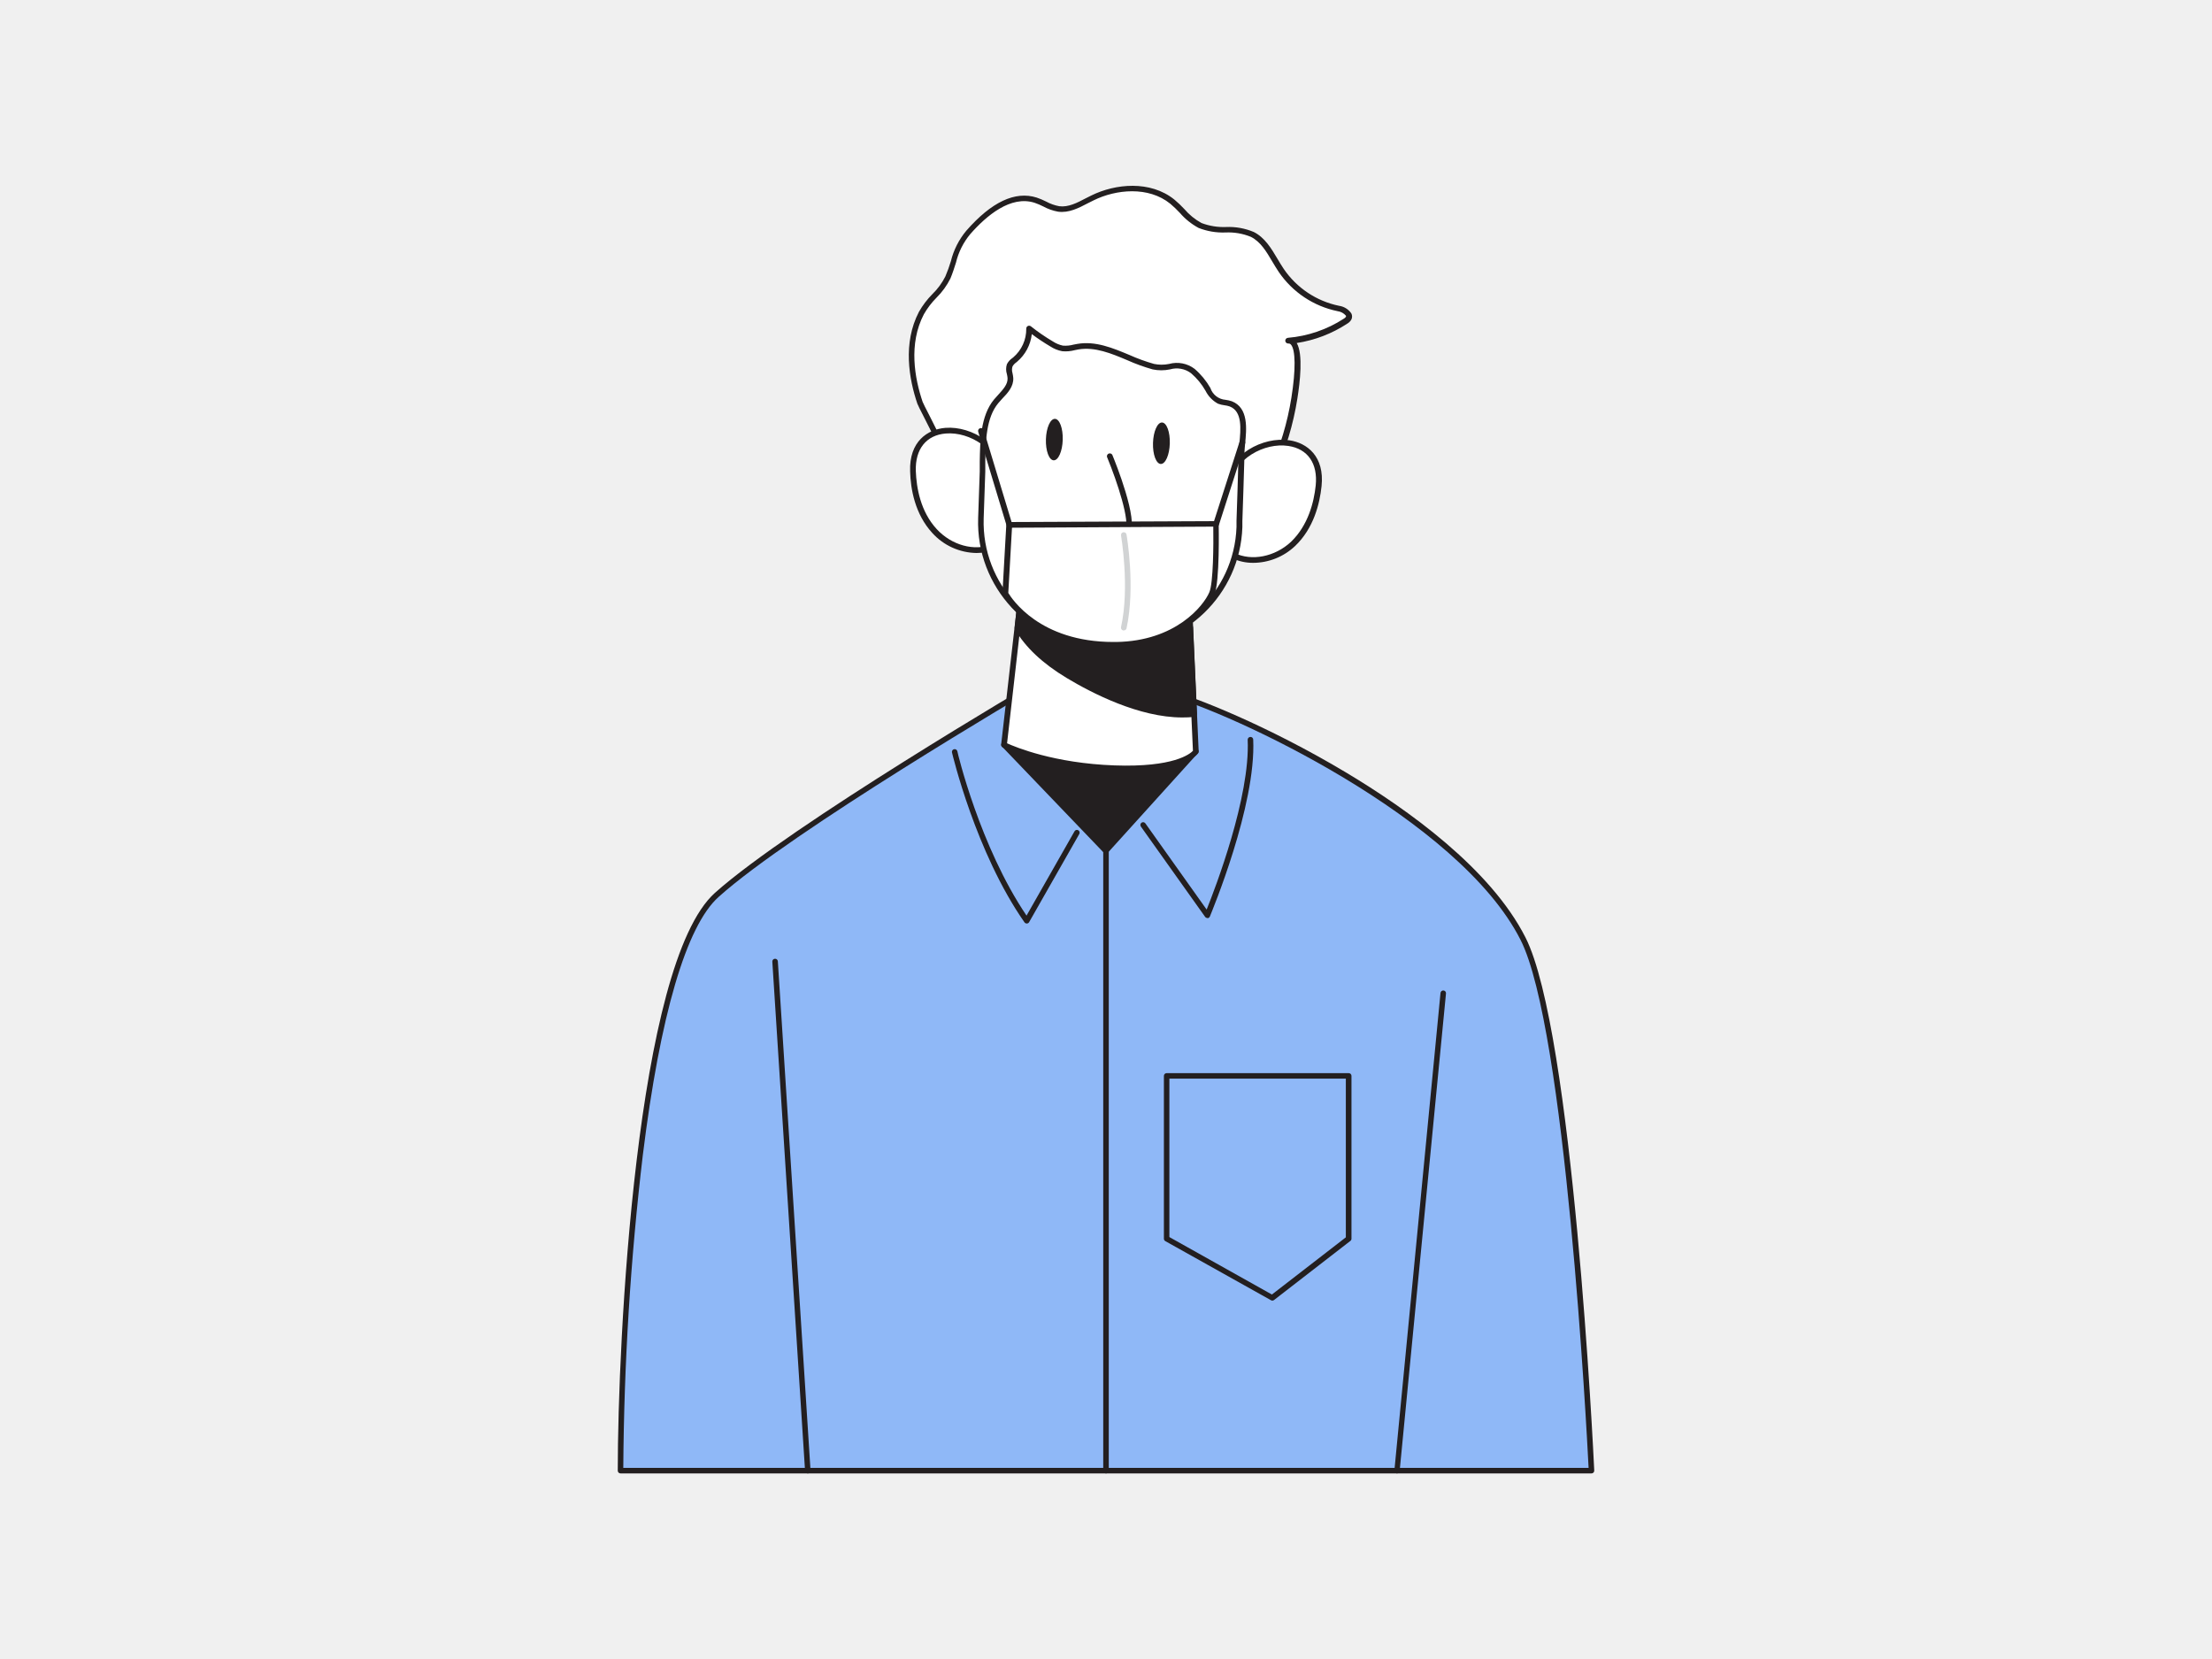
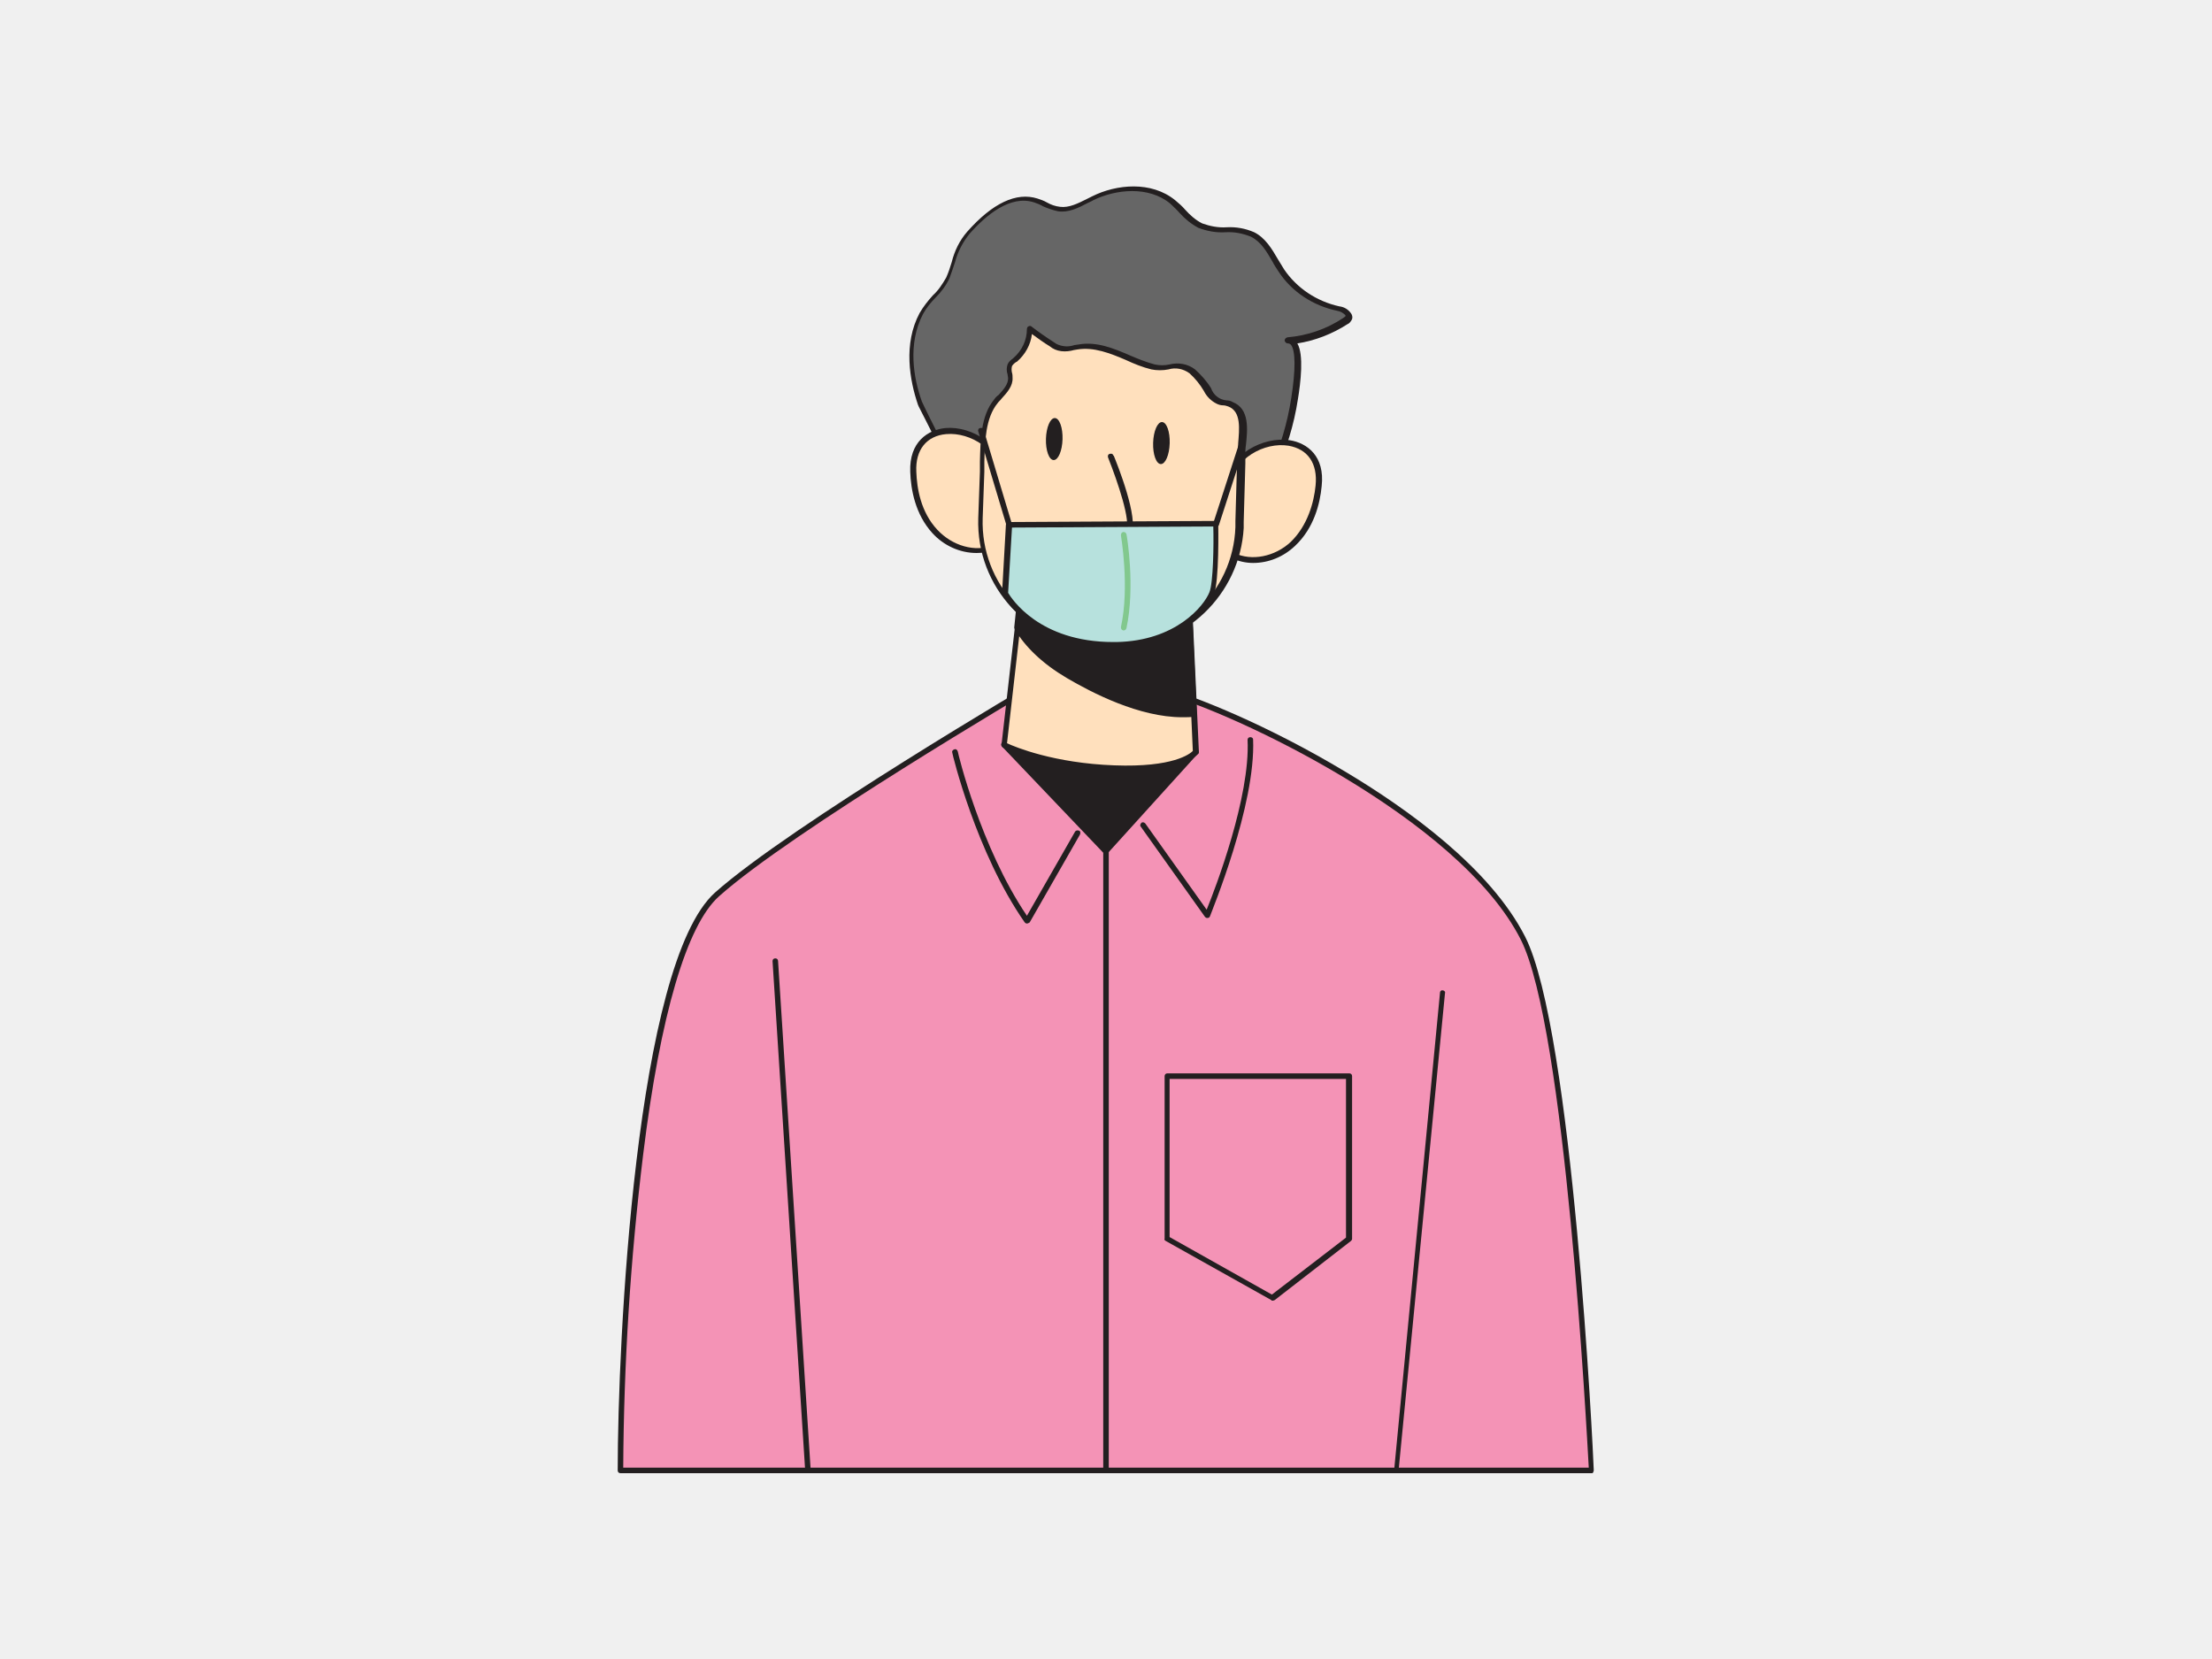
- <svg xmlns="http://www.w3.org/2000/svg" viewBox="0 0 400 300">
-   <g id="_444_wearing_a_mask_flatline" data-name="#444_wearing_a_mask_flatline">
-     <path d="M188,123.37s-44.62,26.12-58.41,38.46-17.41,78.36-17.41,104.11H287.79s-3.74-79.18-12.38-96.21C263.85,147,221.93,128.09,211,125.18S188,123.37,188,123.37Z" fill="#8fb8f7" />
-     <path d="M287.79,266.44H112.21a.5.5,0,0,1-.5-.5c0-23,3.23-91.65,17.58-104.49,13.66-12.22,58-38.25,58.49-38.51a.48.48,0,0,1,.2-.07c.12,0,12.19-1.06,23.11,1.83,5,1.32,18.13,6.53,32.13,14.88,11.41,6.8,26.33,17.52,32.63,29.93,8.59,16.93,12.29,93.17,12.44,96.41a.47.47,0,0,1-.14.37A.48.48,0,0,1,287.79,266.44Zm-175.08-1H287.27c-.35-6.9-4.18-79.47-12.31-95.49-11.19-22.06-52.52-41.22-64.12-44.29-10.2-2.7-21.43-1.91-22.66-1.81-2.34,1.37-45,26.45-58.23,38.34-5.84,5.22-10.58,21.37-13.71,46.71A509.21,509.21,0,0,0,112.71,265.45Z" fill="#231f20" />
-     <path d="M181.55,134.67,200,153.9l16.28-18S193.65,137.22,181.55,134.67Z" fill="#231f20" />
-     <path d="M200,154.39a.48.48,0,0,1-.36-.15L181.19,135a.48.48,0,0,1-.07-.58.52.52,0,0,1,.54-.25c11.89,2.51,34.33,1.21,34.55,1.2a.5.5,0,0,1,.48.28.49.49,0,0,1-.08.55l-16.28,18a.52.52,0,0,1-.37.16Zm-17-18.94,17,17.72,15.12-16.74C210.44,136.65,193.59,137.29,183,135.45Z" fill="#231f20" />
-     <path d="M230.08,85.19A51.35,51.35,0,0,0,234,72.07c.14-.87,1.77-10.67-1.11-10.42a22.53,22.53,0,0,0,10.37-3.59,1.5,1.5,0,0,0,.56-.53c.45-.89-.87-1.56-1.85-1.76a16.63,16.63,0,0,1-10.31-6.88c-1.58-2.34-2.72-5.24-5.24-6.52-2.87-1.47-6.54-.25-9.46-1.61-2-.94-3.3-2.92-5-4.32-3.95-3.2-9.86-2.92-14.42-.67-2,1-3.94,2.28-6.09,2-1.48-.2-2.75-1.14-4.17-1.59-4.55-1.46-9,2.24-12.19,5.84-2.36,2.7-2.37,5.1-3.67,8.12-1.06,2.44-3.5,4-4.79,6.42-2.64,5-2,11-.26,16.24.41,1.19,9.94,18.31,6.91,18.13,8.83.54,17.73,1.29,26.64,1.16C207,92,226.3,93.53,230.08,85.19Z" fill="#fff" />
-     <path d="M207.19,92.65c-1.35,0-2.64,0-3.82,0s-2.48,0-3.43,0c-7.23.11-14.55-.37-21.62-.83l-5.06-.33a.51.51,0,0,1-.48-.54.49.49,0,0,1,.54-.49c.56-.77-1.5-5.77-6.14-14.84-.8-1.57-1.19-2.33-1.29-2.61-1.51-4.45-2.68-10.95.29-16.63a15.22,15.22,0,0,1,2.42-3.19,12,12,0,0,0,2.35-3.2,25.69,25.69,0,0,0,1-2.76,13.7,13.7,0,0,1,2.78-5.5c4.56-5.22,8.85-7.24,12.74-6a13.08,13.08,0,0,1,1.71.72,8,8,0,0,0,2.36.84c1.64.22,3.25-.62,4.81-1.44l1-.5c4.35-2.15,10.66-2.76,15,.73a19.94,19.94,0,0,1,1.82,1.73,11.13,11.13,0,0,0,3.1,2.52,11.29,11.29,0,0,0,4.45.72,11.58,11.58,0,0,1,5,.9c2,1,3.19,3,4.31,4.89.36.61.73,1.22,1.12,1.8a16,16,0,0,0,10,6.66,3.23,3.23,0,0,1,2.21,1.37,1.22,1.22,0,0,1,0,1.13,2,2,0,0,1-.74.73,23,23,0,0,1-9.13,3.5c1.18,2,.59,7.08.11,10.08a52,52,0,0,1-4,13.34C227.59,91.93,216,92.65,207.19,92.65Zm-6.41-1.09,2.6,0c8.07.1,23.09.3,26.23-6.61h0a50.66,50.66,0,0,0,3.91-13c.81-5.06.77-8.72-.09-9.65a.53.53,0,0,0-.46-.18h0a.53.53,0,0,1-.55-.47.52.52,0,0,1,.47-.56h0A22,22,0,0,0,243,57.63a1.28,1.28,0,0,0,.38-.33.22.22,0,0,0,0-.22,2.39,2.39,0,0,0-1.5-.81,17,17,0,0,1-10.64-7.09c-.4-.59-.77-1.22-1.15-1.85-1.1-1.86-2.13-3.61-3.89-4.5a10.73,10.73,0,0,0-4.59-.79,12.05,12.05,0,0,1-4.86-.82,12,12,0,0,1-3.4-2.73,19.2,19.2,0,0,0-1.73-1.65c-3.95-3.2-9.81-2.61-13.86-.61-.33.16-.65.33-1,.5-1.7.89-3.47,1.81-5.42,1.55a8.92,8.92,0,0,1-2.67-.94,12.44,12.44,0,0,0-1.58-.67c-4.32-1.39-8.72,2.33-11.66,5.69a12.7,12.7,0,0,0-2.56,5.13c-.29.9-.58,1.84-1,2.86a13.17,13.17,0,0,1-2.53,3.49,14.25,14.25,0,0,0-2.28,3c-2.8,5.36-1.66,11.57-.22,15.83.07.22.61,1.26,1.23,2.47,4,7.91,6.54,13.34,6.26,15.38l4,.26c7.06.46,14.36.94,21.54.83Z" fill="#231f20" />
-     <path d="M221.67,87.87c1.87-9.58,18-11.39,16.76-.07-.41,3.89-1.8,7.82-4.63,10.51s-7.3,3.86-10.81,2.14" fill="#fff" />
-     <path d="M226.62,101.78a8.79,8.79,0,0,1-3.86-.86.53.53,0,0,1-.24-.7.52.52,0,0,1,.69-.23c3.14,1.54,7.34.69,10.23-2,3.13-3,4.16-7.18,4.48-10.19.41-4-1.44-6.64-4.95-7.16-4.29-.65-9.79,2.23-10.8,7.38a.51.51,0,1,1-1-.2c1.12-5.72,7.21-8.92,12-8.2,3.18.47,6.38,2.9,5.81,8.29-.33,3.18-1.43,7.64-4.79,10.83A11.08,11.08,0,0,1,226.62,101.78Z" fill="#231f20" />
-     <path d="M181.82,86.49c-1.2-9.69-17.11-12.62-16.71-1.23.13,3.9,1.24,7.92,3.89,10.8s7,4.36,10.63,2.89" fill="#fff" />
-     <path d="M176.58,100a11,11,0,0,1-8-3.63c-3.13-3.41-3.92-7.94-4-11.14-.19-5.41,3.17-7.61,6.38-7.86,4.81-.38,10.64,3.22,11.37,9a.53.53,0,0,1-.45.58.53.53,0,0,1-.58-.45c-.65-5.21-5.93-8.47-10.26-8.11-3.54.28-5.57,2.82-5.43,6.8.11,3,.84,7.3,3.76,10.47,2.69,2.94,6.83,4.08,10.06,2.76a.52.52,0,0,1,.67.28.51.51,0,0,1-.28.67A8.5,8.5,0,0,1,176.58,100Z" fill="#231f20" />
-     <path d="M181.55,134.67s7.35,3.75,20,4.19,14.72-3,14.72-3l-.3-6.75-.69-15.7-.67-14.67-28.81-1-1.37,11.93-.43,3.87Z" fill="#fff" />
-     <path d="M203.66,139.41l-2.15,0c-12.59-.44-19.89-4.1-20.19-4.25a.53.53,0,0,1-.28-.52l4.22-36.92a.51.51,0,0,1,.53-.45l28.81,1a.51.51,0,0,1,.5.49l1.66,37.12a.54.54,0,0,1-.08.3C216.59,136.29,214.53,139.41,203.66,139.41Zm-21.55-5c1.54.7,8.53,3.61,19.43,4,10.73.38,13.66-2.09,14.18-2.64l-1.63-36.45-27.86-1Z" fill="#231f20" />
-     <path d="M184,113.55c2.05,3.58,5.56,6.45,9.18,8.63,6.08,3.65,15.22,7.83,22.79,6.94l-.69-15.7a71.14,71.14,0,0,1-16.62-.46c-4.85-.6-9.84-1.25-14.23-3.28Z" fill="#231f20" />
-     <path d="M213.79,129.74c-7.77,0-16.28-4.36-20.9-7.14-4.36-2.62-7.5-5.58-9.35-8.8a.52.52,0,0,1-.06-.3l.42-3.87a.51.51,0,0,1,.25-.38.53.53,0,0,1,.46,0c4.45,2.06,9.56,2.68,14.08,3.23a69.71,69.71,0,0,0,16.5.47.51.51,0,0,1,.38.11.46.46,0,0,1,.17.36l.7,15.7a.49.49,0,0,1-.44.51A18,18,0,0,1,213.79,129.74Zm-29.3-16.3c1.77,3,4.77,5.81,8.92,8.31,4.85,2.92,14.1,7.63,22,6.92l-.65-14.7a71.25,71.25,0,0,1-16.2-.52c-4.38-.53-9.32-1.14-13.75-3Z" fill="#231f20" />
-     <path d="M198.7,116.54l2.58.09a22.09,22.09,0,0,0,22.84-21.31l0-1.12q.21-6.17.38-12.32c.08-2.59,1.35-7.6-1.95-8.86-.67-.26-1.44-.22-2.11-.5a4.91,4.91,0,0,1-2-2.12,12.4,12.4,0,0,0-2.74-3.32c-2.53-2-4.51-.12-7.13-.78-4.44-1.12-8.92-4.42-13.67-3.62a8.75,8.75,0,0,1-2.77.32,5.48,5.48,0,0,1-2-.81,34.08,34.08,0,0,1-4.07-2.79,7.18,7.18,0,0,1-2.54,5.6,3,3,0,0,0-1,1c-.3.72.1,1.52.14,2.3.09,1.69-1.47,2.9-2.55,4.2-2.72,3.26-2.37,8.71-2.51,12.71l-.3,8.44A22.09,22.09,0,0,0,198.7,116.54Z" fill="#fff" />
-     <path d="M202.06,117.16h-.8l-2.57-.09a22.64,22.64,0,0,1-21.81-23.38l.29-8.44c0-.56,0-1.15,0-1.76.06-3.71.14-8.32,2.59-11.26.23-.28.49-.56.75-.84.9-1,1.74-1.89,1.69-3a4.63,4.63,0,0,0-.12-.73,2.91,2.91,0,0,1,0-1.8,3,3,0,0,1,1-1.12l.15-.12a6.7,6.7,0,0,0,2.35-5.19.52.52,0,0,1,.29-.48.53.53,0,0,1,.55.06,34.66,34.66,0,0,0,4,2.75,5.31,5.31,0,0,0,1.78.74,5.59,5.59,0,0,0,1.92-.18c.23-.05.46-.1.69-.13,3.29-.57,6.41.74,9.43,2a32.56,32.56,0,0,0,4.45,1.62,6.73,6.73,0,0,0,2.72,0,5.3,5.3,0,0,1,4.61.89,13.34,13.34,0,0,1,2.85,3.45,3.14,3.14,0,0,0,2.75,2.15,5.93,5.93,0,0,1,1.13.26c3.05,1.18,2.68,5,2.4,7.75-.05.59-.11,1.15-.12,1.62L225,83.6c-.11,3.54-.21,7.08-.34,10.62l0,1.12a22.61,22.61,0,0,1-22.57,21.82ZM186.58,60.42a7.64,7.64,0,0,1-2.67,5l-.16.13a2.19,2.19,0,0,0-.66.72,2,2,0,0,0,0,1.19,6.13,6.13,0,0,1,.14.89c.08,1.54-1,2.72-2,3.75-.24.27-.48.53-.71.8-2.21,2.66-2.29,6.89-2.35,10.62,0,.61,0,1.21,0,1.77l-.29,8.45A21.59,21.59,0,0,0,198.72,116l2.57.09A21.56,21.56,0,0,0,223.6,95.3l0-1.12c.13-3.54.23-7.08.33-10.61l.06-1.7c0-.49.07-1.07.13-1.69.25-2.58.57-5.79-1.75-6.68a4.27,4.27,0,0,0-.92-.21,5.24,5.24,0,0,1-1.2-.29A5.4,5.4,0,0,1,218,70.67a11.94,11.94,0,0,0-2.62-3.18,4.31,4.31,0,0,0-3.82-.69,7.61,7.61,0,0,1-3.12,0,33.41,33.41,0,0,1-4.6-1.67C201,63.93,198,62.68,195,63.19l-.65.13a6.42,6.42,0,0,1-2.28.19,6,6,0,0,1-2.15-.87A38.84,38.84,0,0,1,186.58,60.42Z" fill="#231f20" />
-     <path d="M201.27,97.26a37,37,0,0,1-4.54-.29.53.53,0,0,1-.44-.59.52.52,0,0,1,.58-.44,34,34,0,0,0,6.3.22.33.33,0,0,0,.29-.18c1-1.56-1.46-8.93-3.22-13.21a.52.52,0,1,1,.95-.4c.49,1.19,4.71,11.64,3.15,14.15a1.34,1.34,0,0,1-1.1.67C202.57,97.24,201.91,97.26,201.27,97.26Z" fill="#231f20" />
-     <path d="M182.52,94.92l-.7,12.42s4.88,9.5,20.07,9.26c11.27-.18,16.3-7,17.27-9.26s.74-12.58.74-12.58Z" fill="#fff" />
-     <path d="M201.33,117.12c-14.89,0-19.91-9.45-20-9.54a.45.45,0,0,1-.06-.27l.7-12.42a.52.52,0,0,1,.51-.49l37.38-.16h0a.53.53,0,0,1,.52.51c0,.42.22,10.46-.78,12.79-1.13,2.61-6.5,9.4-17.75,9.58Zm-19-9.9c.61,1,5.64,8.87,19,8.87h.55c10.69-.17,15.76-6.52,16.81-9,.72-1.67.76-8.7.71-11.86L183,95.43Z" fill="#231f20" />
-     <path d="M182.52,95.44a.51.51,0,0,1-.49-.37l-5.14-17a.51.51,0,1,1,1-.29l5.15,17a.52.52,0,0,1-.35.64A.4.4,0,0,1,182.52,95.44Z" fill="#231f20" />
-     <path d="M219.9,95.28l-.16,0a.52.52,0,0,1-.33-.65l4.75-14.78a.52.52,0,1,1,1,.32l-4.75,14.78A.51.51,0,0,1,219.9,95.28Z" fill="#231f20" />
-     <ellipse cx="210.96" cy="80.66" rx="3.75" ry="1.52" transform="matrix(0.03, -1, 1, 0.03, 123.03, 288.69)" fill="#231f20" />
-     <ellipse cx="191.51" cy="79.98" rx="3.75" ry="1.52" transform="matrix(0.03, -1, 1, 0.03, 104.93, 268.6)" fill="#231f20" />
-     <path d="M203.2,114h-.1a.5.5,0,0,1-.38-.6c1.6-7.29,0-16.48,0-16.58a.49.49,0,0,1,.41-.57.5.5,0,0,1,.58.4c.06.38,1.63,9.48,0,17A.5.5,0,0,1,203.2,114Z" fill="#d1d3d4" />
-     <path d="M146.07,266.44a.49.49,0,0,1-.49-.46l-5.92-92.08a.5.5,0,0,1,1-.06l5.91,92.07a.5.5,0,0,1-.47.53Z" fill="#231f20" />
-     <path d="M252.6,266.44h0a.49.49,0,0,1-.45-.54l8.34-86.35a.5.5,0,0,1,.55-.44.49.49,0,0,1,.44.54L253.1,266A.5.5,0,0,1,252.6,266.44Z" fill="#231f20" />
-     <path d="M200,266.44a.5.5,0,0,1-.5-.5v-112a.5.5,0,1,1,1,0v112A.49.49,0,0,1,200,266.44Z" fill="#231f20" />
-     <path d="M185.67,167a.52.52,0,0,1-.41-.21c-8.84-12.63-13.07-30.54-13.11-30.72a.49.49,0,0,1,.37-.59.5.5,0,0,1,.6.37c0,.17,4.09,17.29,12.51,29.72l8.68-15.25a.49.49,0,1,1,.86.49l-9.07,15.94a.49.49,0,0,1-.41.25Z" fill="#231f20" />
-     <path d="M218.32,166a.49.49,0,0,1-.4-.21l-11.61-16.32a.51.51,0,0,1,.11-.7.5.5,0,0,1,.7.12l11.08,15.59c1.56-3.88,7.89-20.36,7.42-30.7a.5.5,0,0,1,.48-.52.48.48,0,0,1,.52.48c.54,11.94-7.5,31.14-7.84,32a.52.52,0,0,1-.4.3Z" fill="#231f20" />
-     <path d="M230.08,235.19a.47.47,0,0,1-.25-.07l-19.11-10.69a.5.5,0,0,1-.25-.44V194.56a.49.49,0,0,1,.49-.5H243.9a.49.49,0,0,1,.49.5V224a.49.49,0,0,1-.19.39l-13.82,10.7A.48.48,0,0,1,230.08,235.19ZM211.46,223.7,230,234.09l13.37-10.34v-28.7H211.46Z" fill="#231f20" />
+ <svg xmlns="http://www.w3.org/2000/svg" version="1.1" id="Layer_1" x="0px" y="0px" viewBox="0 0 400 300" style="enable-background:new 0 0 400 300;" xml:space="preserve">
+   <style type="text/css">
+ 	.st0{fill:#F493B6;}
+ 	.st1{fill:#231F20;}
+ 	.st2{fill:#666666;}
+ 	.st3{fill:#FFE0BD;}
+ 	.st4{fill:#B7E1DD;}
+ 	.st5{fill:#82C88E;}
+ </style>
+   <g id="_444_wearing_a_mask_flatline">
+     <path class="st0" d="M188,123.4c0,0-44.6,26.1-58.4,38.5s-17.4,78.4-17.4,104.1h175.6c0,0-3.7-79.2-12.4-96.2   c-11.6-22.7-53.5-41.6-64.4-44.6S188,123.4,188,123.4z" />
+     <path class="st1" d="M287.8,266.4H112.2c-0.3,0-0.5-0.2-0.5-0.5c0-23,3.2-91.6,17.6-104.5c13.7-12.2,58-38.2,58.5-38.5   c0.1,0,0.1-0.1,0.2-0.1c0.1,0,12.2-1.1,23.1,1.8c5,1.3,18.1,6.5,32.1,14.9c11.4,6.8,26.3,17.5,32.6,29.9   c8.6,16.9,12.3,93.2,12.4,96.4c0,0.1,0,0.3-0.1,0.4C288.1,266.4,287.9,266.4,287.8,266.4z M112.7,265.4h174.6   c-0.4-6.9-4.2-79.5-12.3-95.5c-11.2-22.1-52.5-41.2-64.1-44.3c-10.2-2.7-21.4-1.9-22.7-1.8c-2.3,1.4-45,26.5-58.2,38.3   c-5.8,5.2-10.6,21.4-13.7,46.7C114,227.7,112.8,246.5,112.7,265.4L112.7,265.4z" />
+     <path class="st1" d="M181.6,134.7l18.4,19.2l16.3-18C216.3,135.9,193.6,137.2,181.6,134.7z" />
+     <path class="st1" d="M200,154.4c-0.1,0-0.3-0.1-0.4-0.1L181.2,135c-0.2-0.2-0.2-0.4-0.1-0.6c0.1-0.2,0.3-0.3,0.5-0.2   c11.9,2.5,34.3,1.2,34.6,1.2c0.2,0,0.4,0.1,0.5,0.3s0.1,0.4-0.1,0.6l-16.3,18C200.2,154.3,200.1,154.4,200,154.4L200,154.4z    M183,135.4l17,17.7l15.1-16.7C210.4,136.6,193.6,137.3,183,135.4z" />
+     <path class="st2" d="M230.1,85.2c1.9-4.2,3.2-8.6,3.9-13.1c0.1-0.9,1.8-10.7-1.1-10.4c3.7-0.3,7.3-1.6,10.4-3.6   c0.2-0.1,0.4-0.3,0.6-0.5c0.4-0.9-0.9-1.6-1.9-1.8c-4.2-0.9-7.9-3.3-10.3-6.9c-1.6-2.3-2.7-5.2-5.2-6.5c-2.9-1.5-6.5-0.2-9.5-1.6   c-2-0.9-3.3-2.9-5-4.3c-3.9-3.2-9.9-2.9-14.4-0.7c-2,1-3.9,2.3-6.1,2c-1.5-0.2-2.8-1.1-4.2-1.6c-4.6-1.5-9,2.2-12.2,5.8   c-2.4,2.7-2.4,5.1-3.7,8.1c-1.1,2.4-3.5,4-4.8,6.4c-2.6,5-2,11-0.3,16.2c0.4,1.2,9.9,18.3,6.9,18.1c8.8,0.5,17.7,1.3,26.6,1.2   C207,92,226.3,93.5,230.1,85.2z" />
+     <path class="st1" d="M207.2,92.7c-1.4,0-2.6,0-3.8,0s-2.5,0-3.4,0c-7.2,0.1-14.6-0.4-21.6-0.8l-5.1-0.3c-0.3,0-0.5-0.3-0.5-0.5l0,0   c0-0.3,0.2-0.5,0.5-0.5c0,0,0,0,0.1,0c0.6-0.8-1.5-5.8-6.1-14.8c-0.8-1.6-1.2-2.3-1.3-2.6c-1.5-4.4-2.7-11,0.3-16.6   c0.7-1.2,1.5-2.2,2.4-3.2c1-0.9,1.7-2,2.4-3.2c0.4-0.9,0.7-1.8,1-2.8c0.5-2,1.4-3.9,2.8-5.5c4.6-5.2,8.9-7.2,12.7-6   c0.6,0.2,1.2,0.4,1.7,0.7c0.7,0.4,1.5,0.7,2.4,0.8c1.6,0.2,3.2-0.6,4.8-1.4l1-0.5c4.4-2.2,10.7-2.8,15,0.7c0.6,0.5,1.3,1.1,1.8,1.7   c0.9,1,1.9,1.9,3.1,2.5c1.4,0.5,2.9,0.8,4.4,0.7c1.7-0.1,3.4,0.2,5,0.9c2,1,3.2,3,4.3,4.9c0.4,0.6,0.7,1.2,1.1,1.8   c2.3,3.4,5.9,5.8,10,6.7c0.9,0.1,1.7,0.6,2.2,1.4c0.2,0.4,0.2,0.8,0,1.1s-0.4,0.6-0.7,0.7c-2.8,1.8-5.9,3-9.1,3.5   c1.2,2,0.6,7.1,0.1,10.1c-0.7,4.6-2.1,9.1-4,13.3C227.6,91.9,216,92.7,207.2,92.7z M200.8,91.6h2.6c8.1,0.1,23.1,0.3,26.2-6.6l0,0   c1.9-4.1,3.2-8.5,3.9-13c0.8-5.1,0.8-8.7-0.1-9.7c-0.1-0.1-0.3-0.2-0.5-0.2l0,0c-0.3,0-0.5-0.2-0.6-0.5c0-0.3,0.2-0.5,0.5-0.6l0,0   c3.6-0.3,7.1-1.5,10.1-3.5c0.1-0.1,0.3-0.2,0.4-0.3c0-0.1,0-0.2,0-0.2c-0.4-0.4-0.9-0.7-1.5-0.8c-4.3-0.9-8.2-3.4-10.6-7.1   c-0.4-0.6-0.8-1.2-1.1-1.8c-1.1-1.9-2.1-3.6-3.9-4.5c-1.5-0.6-3-0.9-4.6-0.8c-1.7,0.1-3.3-0.2-4.9-0.8c-1.3-0.7-2.4-1.6-3.4-2.7   c-0.5-0.6-1.1-1.1-1.7-1.7c-3.9-3.2-9.8-2.6-13.9-0.6c-0.3,0.2-0.6,0.3-1,0.5c-1.7,0.9-3.5,1.8-5.4,1.5c-0.9-0.2-1.8-0.5-2.7-0.9   c-0.5-0.3-1-0.5-1.6-0.7c-4.3-1.4-8.7,2.3-11.7,5.7c-1.2,1.5-2.1,3.2-2.6,5.1c-0.3,0.9-0.6,1.8-1,2.9c-0.6,1.3-1.5,2.5-2.5,3.5   c-0.9,0.9-1.7,1.9-2.3,3c-2.8,5.4-1.7,11.6-0.2,15.8c0.1,0.2,0.6,1.3,1.2,2.5c4,7.9,6.5,13.3,6.3,15.4l4,0.3   c7.1,0.5,14.4,0.9,21.5,0.8L200.8,91.6z" />
+     <path class="st3" d="M221.7,87.9c1.9-9.6,18-11.4,16.8-0.1c-0.4,3.9-1.8,7.8-4.6,10.5s-7.3,3.9-10.8,2.1" />
+     <path class="st1" d="M226.6,101.8c-1.3,0-2.7-0.3-3.9-0.9c-0.3-0.1-0.4-0.4-0.2-0.7c0.1-0.3,0.4-0.4,0.7-0.2   c3.1,1.5,7.3,0.7,10.2-2c3.1-3,4.2-7.2,4.5-10.2c0.4-4-1.4-6.6-4.9-7.2c-4.3-0.7-9.8,2.2-10.8,7.4c0,0.3-0.3,0.5-0.6,0.4   c-0.3,0-0.5-0.3-0.4-0.6l0,0c1.1-5.7,7.2-8.9,12-8.2c3.2,0.5,6.4,2.9,5.8,8.3c-0.3,3.2-1.4,7.6-4.8,10.8   C232.1,100.7,229.4,101.8,226.6,101.8z" />
+     <path class="st3" d="M181.8,86.5c-1.2-9.7-17.1-12.6-16.7-1.2c0.1,3.9,1.2,7.9,3.9,10.8s7,4.4,10.6,2.9" />
+     <path class="st1" d="M176.6,100c-3.1,0-6-1.4-8-3.6c-3.1-3.4-3.9-7.9-4-11.1c-0.2-5.4,3.2-7.6,6.4-7.9c4.8-0.4,10.6,3.2,11.4,9   c0,0.3-0.2,0.5-0.4,0.6c-0.3,0-0.5-0.2-0.6-0.4c-0.6-5.2-5.9-8.5-10.3-8.1c-3.5,0.3-5.6,2.8-5.4,6.8c0.1,3,0.8,7.3,3.8,10.5   c2.7,2.9,6.8,4.1,10.1,2.8c0.3-0.1,0.6,0,0.7,0.3c0.1,0.3,0,0.6-0.3,0.7l0,0C178.8,99.8,177.7,100,176.6,100z" />
+     <path class="st3" d="M181.6,134.7c0,0,7.4,3.8,20,4.2s14.7-3,14.7-3l-0.3-6.8l-0.7-15.7l-0.7-14.7l-28.8-1l-1.4,11.9l-0.4,3.9   L181.6,134.7z" />
+     <path class="st1" d="M203.7,139.4h-2.1c-12.6-0.4-19.9-4.1-20.2-4.2c-0.2-0.1-0.3-0.3-0.3-0.5l4.2-36.9c0-0.3,0.3-0.5,0.5-0.4   l28.8,1c0.3,0,0.5,0.2,0.5,0.5l1.7,37.1c0,0.1,0,0.2-0.1,0.3C216.6,136.3,214.5,139.4,203.7,139.4z M182.1,134.4   c1.5,0.7,8.5,3.6,19.4,4c10.7,0.4,13.7-2.1,14.2-2.6l-1.6-36.4l-27.9-1L182.1,134.4z" />
+     <path class="st1" d="M184,113.6c2.1,3.6,5.6,6.4,9.2,8.6c6.1,3.7,15.2,7.8,22.8,6.9l-0.7-15.7c-5.5,0.5-11.1,0.3-16.6-0.5   c-4.9-0.6-9.8-1.2-14.2-3.3L184,113.6z" />
+     <path class="st1" d="M213.8,129.7c-7.8,0-16.3-4.4-20.9-7.1c-4.4-2.6-7.5-5.6-9.4-8.8c0-0.1-0.1-0.2-0.1-0.3l0.4-3.9   c0-0.2,0.1-0.3,0.2-0.4c0.1-0.1,0.3-0.1,0.5,0c4.4,2.1,9.6,2.7,14.1,3.2c5.5,0.8,11,1,16.5,0.5c0.1,0,0.3,0,0.4,0.1   c0.1,0.1,0.2,0.2,0.2,0.4l0.7,15.7c0,0.3-0.2,0.5-0.4,0.5C215.3,129.7,214.5,129.7,213.8,129.7z M184.5,113.4   c1.8,3,4.8,5.8,8.9,8.3c4.9,2.9,14.1,7.6,22,6.9l-0.6-14.7c-5.4,0.4-10.8,0.3-16.2-0.5c-4.4-0.5-9.3-1.1-13.8-3L184.5,113.4z" />
+     <path class="st3" d="M198.7,116.5l2.6,0.1c12.2,0.4,22.4-9.1,22.8-21.3v-1.1c0.1-4.1,0.3-8.2,0.4-12.3c0.1-2.6,1.4-7.6-1.9-8.9   c-0.7-0.3-1.4-0.2-2.1-0.5c-0.9-0.5-1.6-1.2-2-2.1c-0.7-1.3-1.6-2.4-2.7-3.3c-2.5-2-4.5-0.1-7.1-0.8c-4.4-1.1-8.9-4.4-13.7-3.6   c-0.9,0.3-1.8,0.4-2.8,0.3c-0.7-0.1-1.4-0.4-2-0.8c-1.4-0.8-2.8-1.8-4.1-2.8c0,2.2-0.9,4.2-2.5,5.6c-0.4,0.2-0.8,0.6-1,1   c-0.3,0.7,0.1,1.5,0.1,2.3c0.1,1.7-1.5,2.9-2.6,4.2c-2.7,3.3-2.4,8.7-2.5,12.7l-0.3,8.4c-0.4,12.2,9.1,22.4,21.3,22.9   C198.6,116.5,198.7,116.5,198.7,116.5z" />
+     <path class="st1" d="M202.1,117.2h-0.8l-2.6-0.1c-12.5-0.5-22.2-10.9-21.8-23.4l0.3-8.4c0-0.6,0-1.2,0-1.8   c0.1-3.7,0.1-8.3,2.6-11.3c0.2-0.3,0.5-0.6,0.8-0.8c0.9-1,1.7-1.9,1.7-3c0-0.2-0.1-0.5-0.1-0.7c-0.2-0.6-0.2-1.2,0-1.8   c0.2-0.5,0.6-0.8,1-1.1l0.1-0.1c1.5-1.3,2.4-3.2,2.4-5.2c0-0.2,0.1-0.4,0.3-0.5s0.4-0.1,0.6,0.1c1.3,1,2.6,1.9,4,2.8   c0.5,0.4,1.1,0.6,1.8,0.7c0.6,0.1,1.3,0,1.9-0.2c0.2,0,0.5-0.1,0.7-0.1c3.3-0.6,6.4,0.7,9.4,2c1.4,0.6,2.9,1.2,4.4,1.6   c0.9,0.2,1.8,0.2,2.7,0c1.6-0.4,3.3-0.1,4.6,0.9c1.1,1,2.1,2.1,2.9,3.4c0.4,1.2,1.5,2.1,2.8,2.2c0.4,0,0.8,0.1,1.1,0.3   c3.1,1.2,2.7,5,2.4,7.8c-0.1,0.6-0.1,1.2-0.1,1.6v1.7c-0.1,3.5-0.2,7.1-0.3,10.6v1.1C224.2,107.5,214.3,117.1,202.1,117.2   L202.1,117.2z M186.6,60.4c-0.2,1.9-1.2,3.7-2.7,5l-0.2,0.1c-0.3,0.2-0.5,0.4-0.7,0.7c-0.1,0.4-0.1,0.8,0,1.2   c0.1,0.3,0.1,0.6,0.1,0.9c0.1,1.5-1,2.7-2,3.8c-0.2,0.3-0.5,0.5-0.7,0.8c-2.2,2.7-2.3,6.9-2.4,10.6c0,0.6,0,1.2,0,1.8l-0.3,8.4   c-0.4,11.9,8.9,21.9,20.8,22.3l2.6,0.1c11.9,0.4,21.9-8.9,22.3-20.8l0,0v-1.1c0.1-3.5,0.2-7.1,0.3-10.6l0.1-1.7   c0-0.5,0.1-1.1,0.1-1.7c0.2-2.6,0.6-5.8-1.8-6.7c-0.3-0.1-0.6-0.2-0.9-0.2c-0.4,0-0.8-0.1-1.2-0.3c-1-0.5-1.8-1.3-2.3-2.3   c-0.7-1.2-1.6-2.3-2.6-3.2c-1.1-0.8-2.5-1.1-3.8-0.7c-1,0.2-2.1,0.2-3.1,0c-1.6-0.4-3.1-1-4.6-1.7c-2.8-1.2-5.8-2.4-8.8-1.9   l-0.6,0.1c-0.7,0.2-1.5,0.3-2.3,0.2s-1.5-0.4-2.1-0.9C188.8,62,187.7,61.2,186.6,60.4z" />
+     <path class="st1" d="M201.3,97.3c-1.5,0-3-0.1-4.5-0.3c-0.3,0-0.5-0.3-0.4-0.6c0-0.3,0.3-0.5,0.6-0.4c2.1,0.3,4.2,0.3,6.3,0.2   c0.1,0,0.2-0.1,0.3-0.2c1-1.6-1.5-8.9-3.2-13.2c-0.1-0.2-0.1-0.6,0.2-0.7c0.2-0.1,0.6-0.1,0.7,0.2c0,0,0,0.1,0.1,0.1   c0.5,1.2,4.7,11.6,3.1,14.2c-0.2,0.4-0.6,0.6-1.1,0.7C202.6,97.2,201.9,97.3,201.3,97.3z" />
+     <path class="st4" d="M182.5,94.9l-0.7,12.4c0,0,4.9,9.5,20.1,9.3c11.3-0.2,16.3-7,17.3-9.3s0.7-12.6,0.7-12.6L182.5,94.9z" />
+     <path class="st1" d="M201.3,117.1c-14.9,0-19.9-9.4-20-9.5c0-0.1-0.1-0.2-0.1-0.3l0.7-12.4c0-0.3,0.2-0.5,0.5-0.5l37.4-0.2l0,0   c0.3,0,0.5,0.2,0.5,0.5c0,0.4,0.2,10.5-0.8,12.8c-1.1,2.6-6.5,9.4-17.8,9.6H201.3z M182.3,107.2c0.6,1,5.6,8.9,19,8.9h0.6   c10.7-0.2,15.8-6.5,16.8-9c0.7-1.7,0.8-8.7,0.7-11.9L183,95.4L182.3,107.2z" />
+     <path class="st1" d="M182.5,95.4c-0.2,0-0.4-0.2-0.5-0.4l-5.1-17c-0.1-0.3,0.1-0.6,0.4-0.6c0.3-0.1,0.6,0.1,0.6,0.4l5.1,17   c0.1,0.3-0.1,0.6-0.4,0.6C182.6,95.4,182.6,95.4,182.5,95.4z" />
+     <path class="st1" d="M219.9,95.3h-0.2c-0.3-0.1-0.4-0.4-0.3-0.7l4.8-14.8c0.1-0.3,0.4-0.4,0.7-0.3s0.4,0.4,0.3,0.7l0,0L220.4,95   C220.3,95.2,220.1,95.3,219.9,95.3z" />
+     <ellipse transform="matrix(2.998502e-02 -0.9996 0.9996 2.998502e-02 123.5558 287.6311)" class="st1" cx="210" cy="80.2" rx="3.8" ry="1.5" />
+     <ellipse transform="matrix(2.998502e-02 -0.9996 0.9996 2.998502e-02 105.554 267.6392)" class="st1" cx="190.7" cy="79.4" rx="3.8" ry="1.5" />
+     <path class="st5" d="M203.2,114h-0.1c-0.3-0.1-0.4-0.3-0.4-0.6l0,0c1.6-7.3,0-16.5,0-16.6c0-0.3,0.1-0.5,0.4-0.6l0,0   c0.3,0,0.5,0.1,0.6,0.4c0.1,0.4,1.6,9.5,0,17C203.6,113.9,203.4,114,203.2,114z" />
+     <path class="st1" d="M146.1,266.4c-0.3,0-0.5-0.2-0.5-0.5l-5.9-92.1c0-0.3,0.2-0.5,0.5-0.5s0.5,0.2,0.5,0.5l5.9,92.1   C146.6,266.2,146.4,266.4,146.1,266.4L146.1,266.4L146.1,266.4z" />
+     <path class="st1" d="M252.6,266.4L252.6,266.4c-0.3,0-0.5-0.3-0.5-0.5l0,0l8.3-86.4c0-0.3,0.3-0.5,0.5-0.4c0.3,0,0.5,0.3,0.4,0.5   l0,0l-8.4,86.4C253.1,266.3,252.9,266.4,252.6,266.4z" />
+     <path class="st1" d="M200,266.4c-0.3,0-0.5-0.2-0.5-0.5v-112c0-0.3,0.2-0.5,0.5-0.5s0.5,0.2,0.5,0.5v112   C200.5,266.2,200.3,266.4,200,266.4L200,266.4z" />
+     <path class="st1" d="M185.7,167c-0.2,0-0.3-0.1-0.4-0.2c-8.8-12.6-13.1-30.5-13.1-30.7c-0.1-0.3,0.1-0.5,0.4-0.6l0,0   c0.3-0.1,0.5,0.1,0.6,0.4c0,0.2,4.1,17.3,12.5,29.7l8.7-15.2c0.1-0.2,0.4-0.3,0.7-0.2s0.3,0.4,0.2,0.7l-9.1,15.9   C186,166.9,185.9,167,185.7,167L185.7,167z" />
+     <path class="st1" d="M218.3,166c-0.2,0-0.3-0.1-0.4-0.2l-11.6-16.3c-0.2-0.2-0.1-0.5,0.1-0.7c0.2-0.2,0.5-0.1,0.7,0.1l0,0   l11.1,15.6c1.6-3.9,7.9-20.4,7.4-30.7c0-0.3,0.2-0.5,0.5-0.5l0,0c0.3,0,0.5,0.2,0.5,0.4l0,0c0.5,11.9-7.5,31.1-7.8,32   C218.7,165.9,218.6,166,218.3,166L218.3,166z" />
+     <path class="st1" d="M230.1,235.2c-0.1,0-0.2,0-0.2-0.1l-19.1-10.7c-0.2-0.1-0.3-0.3-0.2-0.4v-29.4c0-0.3,0.2-0.5,0.5-0.5l0,0H244   c0.3,0,0.5,0.2,0.5,0.5l0,0V224c0,0.2-0.1,0.3-0.2,0.4l-13.8,10.7C230.3,235.2,230.2,235.2,230.1,235.2z M211.5,223.7l18.5,10.4   l13.4-10.3v-28.7h-31.9V223.7z" />
  </g>
</svg>
